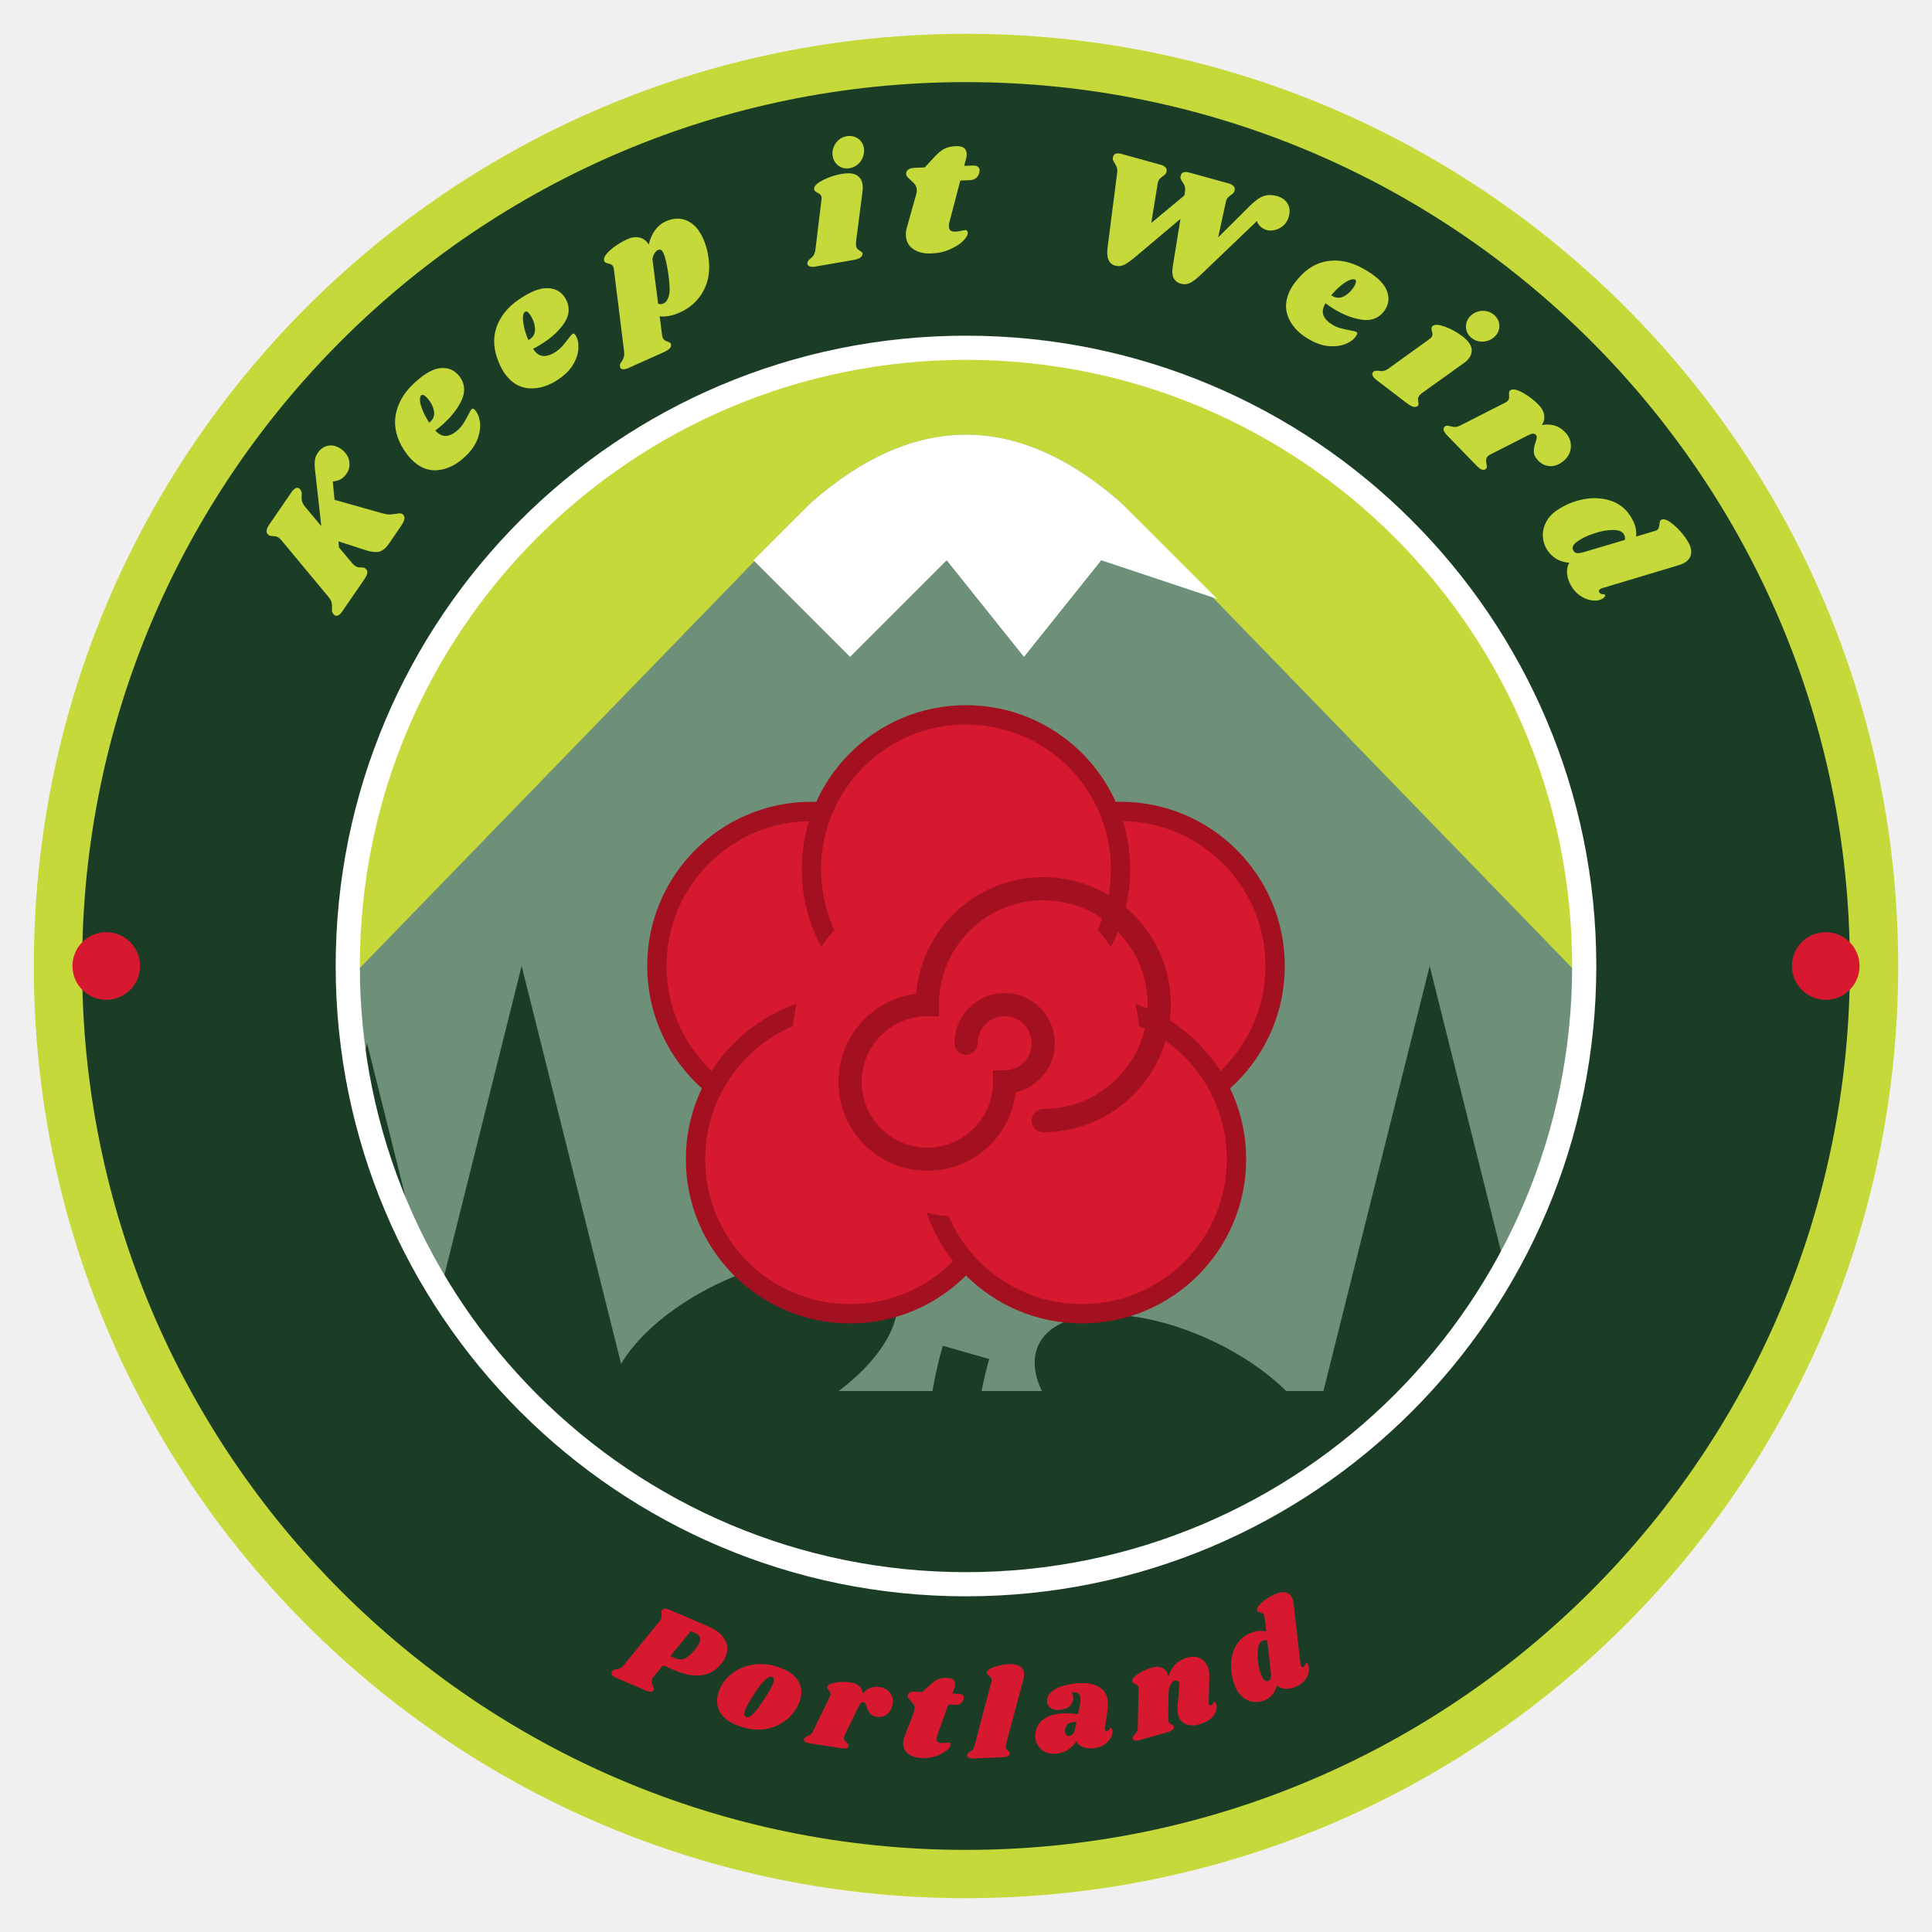
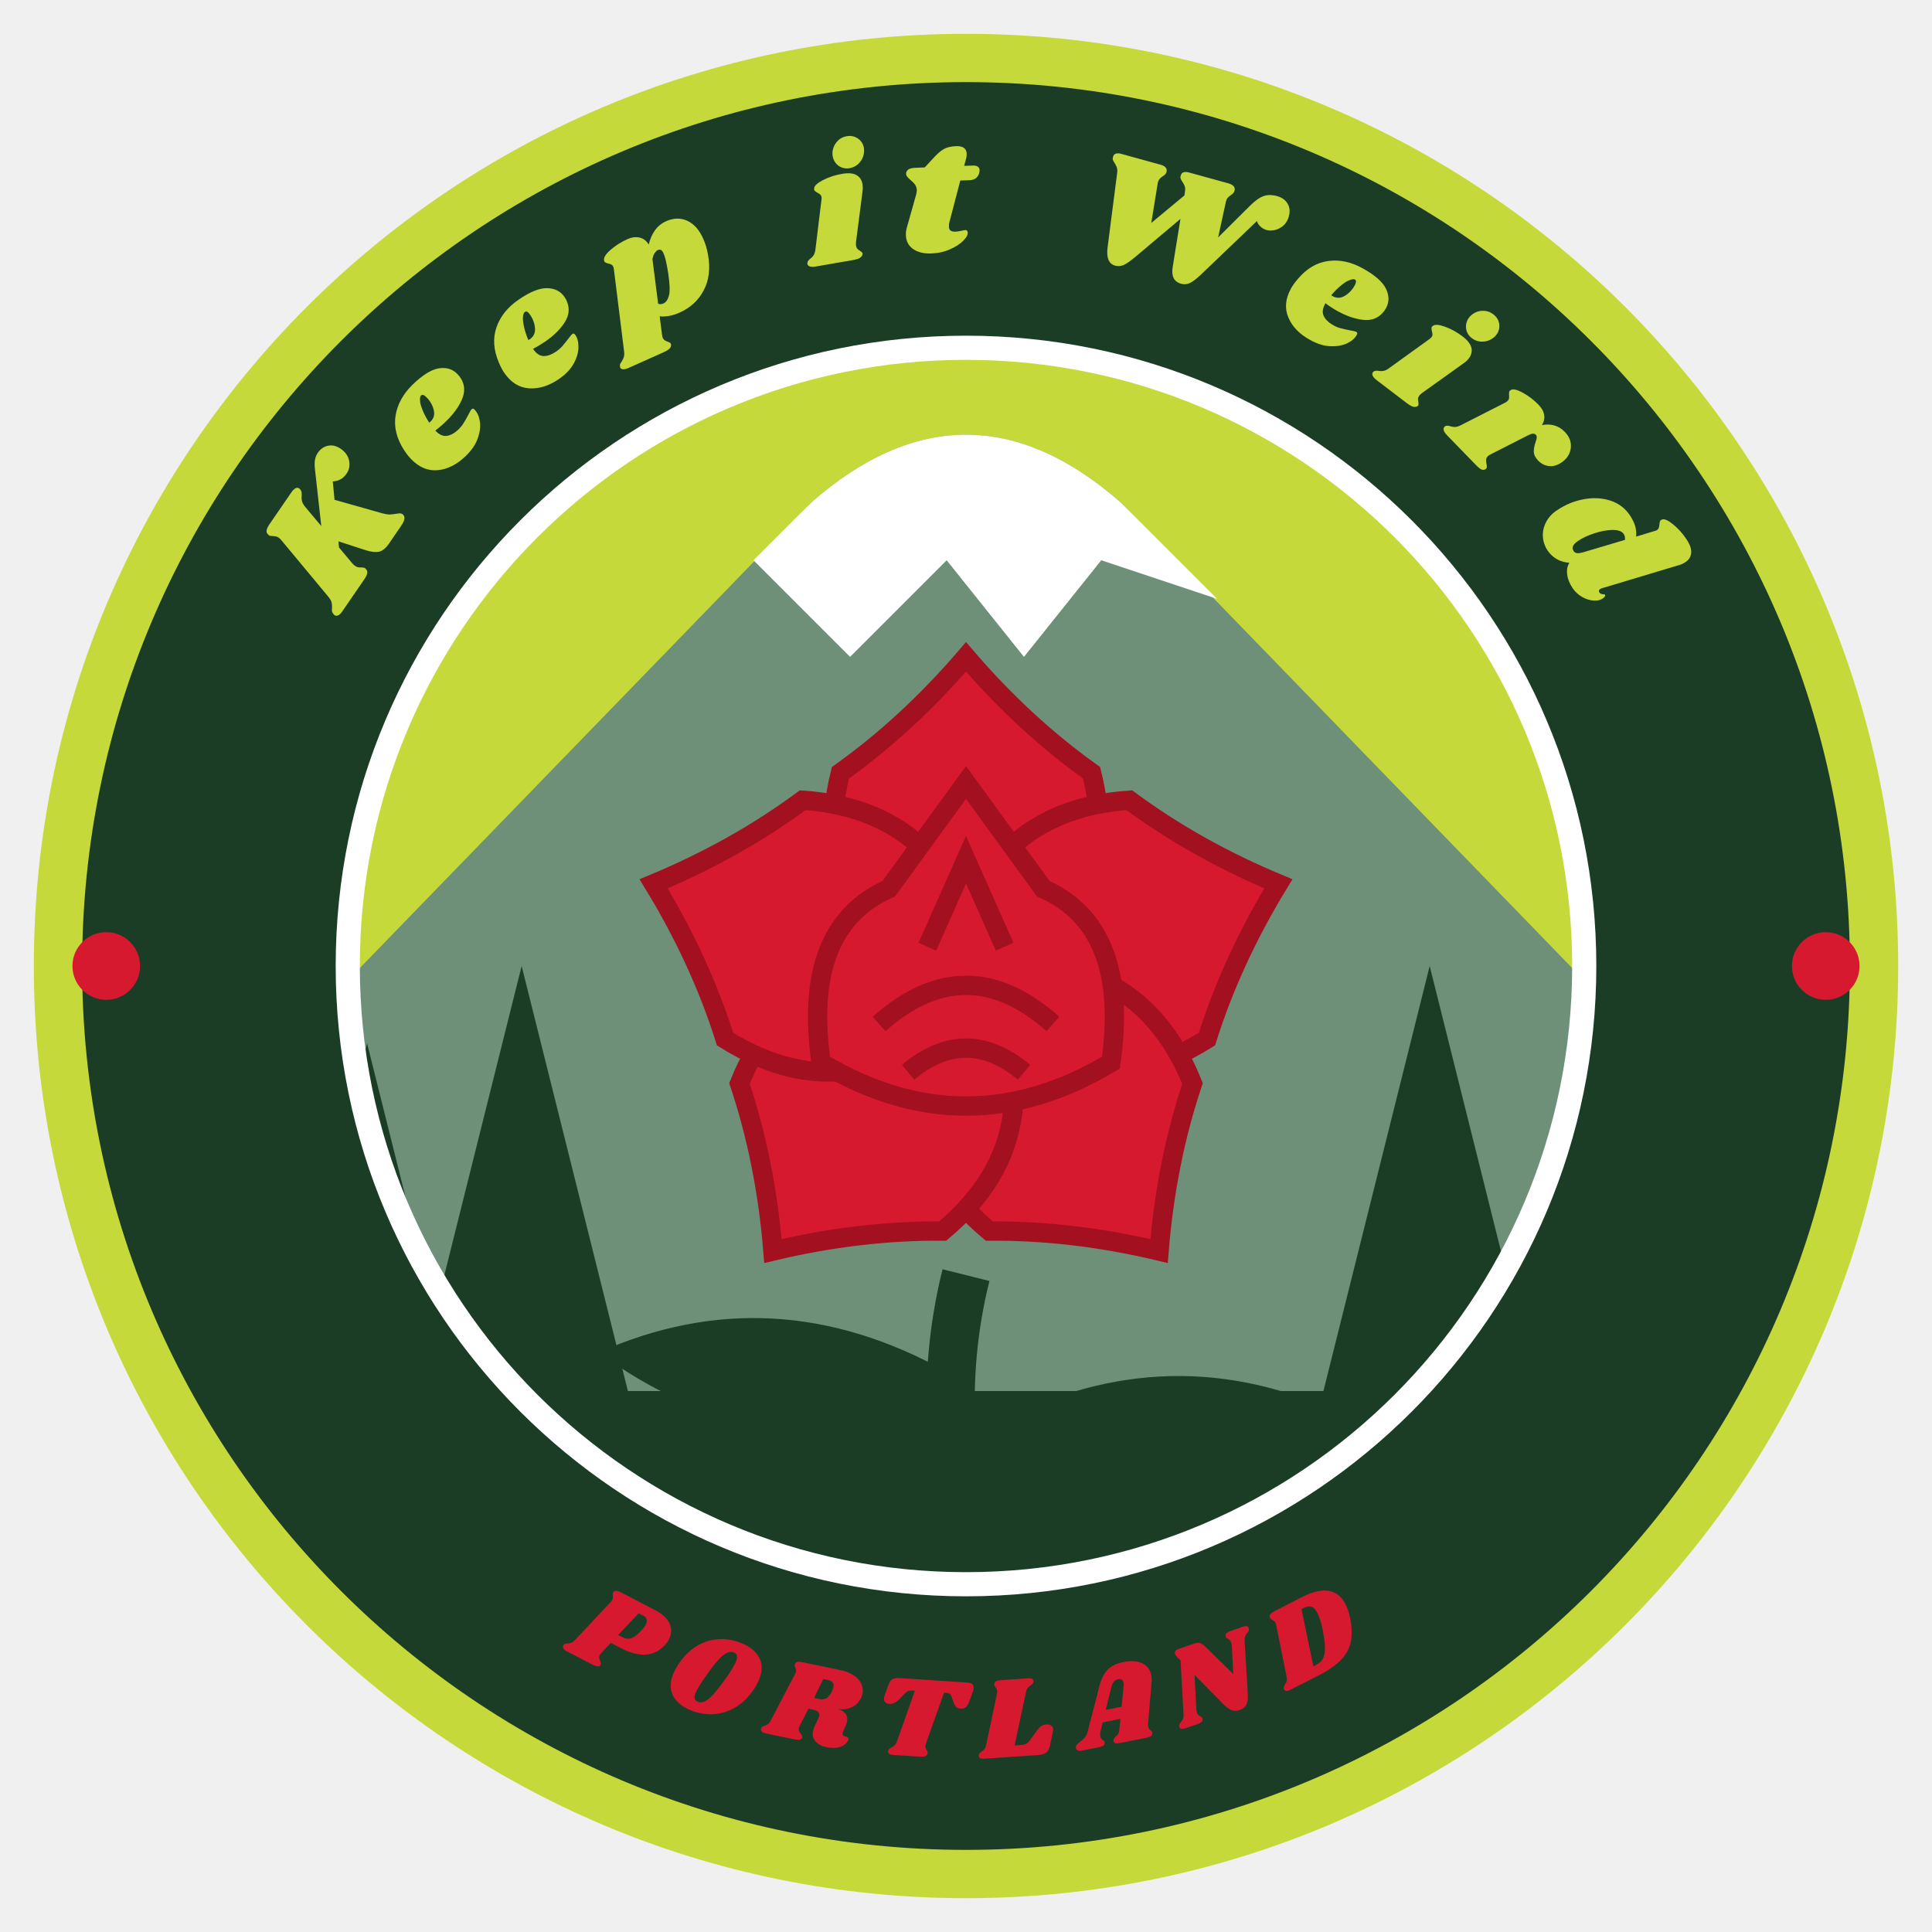
<svg xmlns="http://www.w3.org/2000/svg" viewBox="20 12 200 200" width="200" height="200" role="img" aria-label="Portland patch">
  <defs>
    <clipPath id="ring">
      <circle cx="120" cy="112" r="64" />
    </clipPath>
  </defs>
  <circle cx="120" cy="112" r="94" fill="#1B3D26" stroke="#C6D93B" stroke-width="5" />
  <circle cx="120" cy="112" r="64" fill="#C6D93B" />
  <g clip-path="url(#ring)">
    <path d="M40 130 L104 64 Q120 50 136 64 L200 130 V190 H40 Z" fill="#6E8F78" />
    <path d="M104 64 Q120 50 136 64 L146 74 L134 70 L126 80 L118 70 L108 80 L98 70 Z" fill="#FFFFFF" />
    <g fill="#1B3D26">
      <path d="M48 160 L58 120 L68 160 Z" />
      <path d="M62 160 L74 112 L86 160 Z" />
      <path d="M156 160 L168 112 L180 160 Z" />
      <path d="M174 160 L184 122 L194 160 Z" />
      <rect x="40" y="156" width="160" height="40" />
    </g>
-     <g transform="translate(120 118)">
-       <path d="M0 34 Q-4 48 2 64" stroke="#1B3D26" stroke-width="5" fill="none" />
-       <ellipse cx="-22" cy="34" rx="16" ry="8" transform="rotate(-25 -22 34)" fill="#1B3D26" />
-       <ellipse cx="22" cy="40" rx="16" ry="8" transform="rotate(25 22 40)" fill="#1B3D26" />
-       <g fill="#D7192F" stroke="#A3101F" stroke-width="2">
-         <circle cx="-16" cy="-6" r="16" />
-         <circle cx="16" cy="-6" r="16" />
-         <circle cx="-12" cy="14" r="16" />
-         <circle cx="12" cy="14" r="16" />
-         <circle cx="0" cy="-16" r="16" />
-       </g>
-       <circle cx="0" cy="2" r="18" fill="#D7192F" />
-       <path d="M0 2 a4 4 0 1 1 4 4 a8 8 0 1 1 -8 -8 a12 12 0 1 1 12 12" fill="none" stroke="#A3101F" stroke-width="2.4" stroke-linecap="round" />
+     <g transform="translate(120 114)">
+       <path d="M0 30 Q-4 46 2 64" stroke="#1B3D26" stroke-width="5" fill="none" />
+       <path d="M-2 40 Q-20 30 -38 38 Q-22 50 -2 44 Z" fill="#1B3D26" />
+       <path d="M2 46 Q20 36 38 44 Q22 56 2 50 Z" fill="#1B3D26" />
+       <path d="M0 0 Q-17 -8 -13 -24 Q-6 -29 0 -36 Q6 -29 13 -24 Q17 -8 0 0 Z" transform="rotate(0) translate(0 2)" fill="#D7192F" stroke="#A3101F" stroke-width="2" stroke-linejoin="miter" />
+       <path d="M0 0 Q-17 -8 -13 -24 Q-6 -29 0 -36 Q6 -29 13 -24 Q17 -8 0 0 Z" transform="rotate(72) translate(0 2)" fill="#D7192F" stroke="#A3101F" stroke-width="2" stroke-linejoin="miter" />
+       <path d="M0 0 Q-17 -8 -13 -24 Q-6 -29 0 -36 Q6 -29 13 -24 Q17 -8 0 0 Z" transform="rotate(144) translate(0 2)" fill="#D7192F" stroke="#A3101F" stroke-width="2" stroke-linejoin="miter" />
+       <path d="M0 0 Q-17 -8 -13 -24 Q-6 -29 0 -36 Q6 -29 13 -24 Q17 -8 0 0 Z" transform="rotate(216) translate(0 2)" fill="#D7192F" stroke="#A3101F" stroke-width="2" stroke-linejoin="miter" />
+       <path d="M0 0 Q-17 -8 -13 -24 Q-6 -29 0 -36 Q6 -29 13 -24 Q17 -8 0 0 Z" transform="rotate(288) translate(0 2)" fill="#D7192F" stroke="#A3101F" stroke-width="2" stroke-linejoin="miter" />
+       <path d="M-15 8 Q-17 -6 -8 -10 L0 -21 L8 -10 Q17 -6 15 8 Q0 17 -15 8 Z" fill="#D7192F" stroke="#A3101F" stroke-width="2" stroke-linejoin="miter" />
+       <path d="M-9 4 Q0 -4 9 4 M-4 -4 L0 -13 L4 -4 M-6 9 Q0 4 6 9" fill="none" stroke="#A3101F" stroke-width="2" stroke-linejoin="miter" />
    </g>
  </g>
  <circle cx="120" cy="112" r="64" fill="none" stroke="#FFFFFF" stroke-width="2.5" />
  <path d="M55.26 58.45Q55.99 58.95 56.14 59.69Q56.29 60.44 55.87 61.04Q55.6 61.43 55.27 61.61Q54.94 61.8 54.45 61.84L54.63 63.74L59.59 65.14Q60.03 65.26 60.34 65.26Q60.65 65.25 61 65.19Q61.26 65.14 61.4 65.14Q61.53 65.14 61.66 65.22Q61.88 65.38 61.87 65.67Q61.85 65.96 61.51 66.46L60.25 68.3Q59.77 68.98 59.25 69.11Q58.72 69.23 57.87 68.96L55.04 68.04L55.09 68.67L56.44 70.28Q56.59 70.47 56.76 70.58Q56.92 70.7 57.07 70.72Q57.21 70.75 57.41 70.74Q57.68 70.74 57.79 70.82Q57.82 70.84 57.91 70.94Q58.07 71.13 58.01 71.38Q57.95 71.63 57.68 72.02L55.42 75.31Q55.22 75.61 55.01 75.7Q54.8 75.8 54.63 75.68Q54.55 75.62 54.48 75.51Q54.36 75.35 54.36 75.17Q54.37 74.98 54.37 74.95Q54.39 74.62 54.33 74.38Q54.28 74.14 54.02 73.81L49.15 67.95Q49.01 67.77 48.84 67.65Q48.69 67.55 48.55 67.53Q48.41 67.5 48.21 67.49Q47.94 67.49 47.83 67.41Q47.79 67.38 47.7 67.28Q47.55 67.1 47.61 66.86Q47.66 66.61 47.93 66.22L50.19 62.93Q50.4 62.64 50.6 62.54Q50.8 62.44 50.97 62.56Q51.04 62.6 51.12 62.72Q51.19 62.83 51.22 62.96Q51.24 63.09 51.23 63.18Q51.22 63.27 51.23 63.31Q51.2 63.62 51.26 63.87Q51.32 64.12 51.57 64.44L53.26 66.46L52.6 60.54Q52.54 59.97 52.61 59.58Q52.68 59.19 52.91 58.86Q53.32 58.27 53.97 58.14Q54.61 58.01 55.26 58.45Z M67.35 50.72Q67.58 50.95 67.72 51.19Q68.32 52.17 67.83 53.33Q67.33 54.49 66.2 55.59Q65.63 56.15 65.06 56.57Q65.66 57.21 66.26 57.12Q66.87 57.03 67.5 56.42Q67.79 56.13 67.99 55.8Q68.2 55.48 68.48 54.94Q68.7 54.48 68.82 54.37Q68.96 54.23 69.11 54.39Q69.54 54.81 69.67 55.6Q69.8 56.39 69.47 57.34Q69.15 58.3 68.23 59.19Q66.88 60.51 65.35 60.67Q63.83 60.83 62.56 59.53Q62.2 59.16 61.82 58.58Q60.67 56.79 60.95 55.02Q61.24 53.26 62.71 51.82Q64.26 50.32 65.43 50.13Q66.61 49.95 67.35 50.72ZM64.58 55.63Q65.09 55.14 64.89 54.4Q64.7 53.66 64.11 53.09Q63.77 52.76 63.59 52.94Q63.45 53.07 63.48 53.46Q63.5 53.85 63.74 54.45Q63.98 55.05 64.43 55.75Q64.49 55.72 64.58 55.63Z M78.43 42.73Q78.61 42.99 78.71 43.26Q79.13 44.32 78.45 45.38Q77.77 46.44 76.47 47.34Q75.81 47.79 75.18 48.11Q75.66 48.84 76.27 48.86Q76.88 48.87 77.61 48.37Q77.94 48.14 78.2 47.85Q78.45 47.56 78.82 47.08Q79.12 46.67 79.26 46.57Q79.41 46.47 79.54 46.65Q79.89 47.13 79.88 47.93Q79.88 48.73 79.4 49.62Q78.92 50.5 77.87 51.23Q76.31 52.3 74.78 52.2Q73.24 52.1 72.21 50.61Q71.92 50.19 71.65 49.55Q70.81 47.59 71.39 45.9Q71.97 44.21 73.66 43.04Q75.44 41.81 76.63 41.83Q77.82 41.85 78.43 42.73ZM74.86 47.11Q75.45 46.7 75.38 45.94Q75.31 45.19 74.83 44.52Q74.55 44.14 74.34 44.29Q74.18 44.39 74.14 44.78Q74.1 45.17 74.24 45.8Q74.37 46.43 74.69 47.2Q74.76 47.17 74.86 47.11Z M92.8 36.72Q93.13 37.45 93.29 38.35Q93.68 40.48 92.85 42.05Q92.03 43.62 90.35 44.36Q89.28 44.84 88.29 44.75L88.53 46.63Q88.55 46.83 88.61 46.98Q88.69 47.15 88.82 47.23Q88.95 47.32 89.12 47.37Q89.3 47.44 89.38 47.5Q89.45 47.56 89.47 47.68Q89.49 47.91 89.3 48.1Q89.1 48.29 88.62 48.5L85.07 50.09Q84.66 50.27 84.43 50.22Q84.19 50.17 84.18 49.93Q84.15 49.79 84.2 49.68Q84.24 49.57 84.35 49.44Q84.51 49.18 84.58 48.96Q84.65 48.73 84.6 48.33L83.55 39.88Q83.53 39.72 83.49 39.62Q83.41 39.45 83.29 39.39Q83.17 39.32 82.97 39.28Q82.76 39.23 82.65 39.16Q82.55 39.1 82.53 38.92Q82.46 38.52 83.22 37.85Q83.99 37.19 84.95 36.76Q85.63 36.45 86.23 36.6Q86.82 36.74 87.15 37.32Q87.61 35.5 88.93 34.91Q90.12 34.38 91.16 34.86Q92.2 35.35 92.8 36.72ZM88.7 38.25Q88.56 37.92 88.41 37.87Q88.27 37.81 88.08 37.89Q87.94 37.96 87.78 38.19Q87.62 38.41 87.54 38.82L88.13 43.44Q88.4 43.54 88.67 43.42Q89.08 43.24 89.25 42.59Q89.42 41.95 89.18 40.33Q88.94 38.78 88.7 38.25Z  M109.28 31.04Q109.34 31.43 109.29 31.8L108.61 37.08Q108.6 37.29 108.62 37.44Q108.66 37.66 108.77 37.77Q108.87 37.88 109.04 37.97Q109.18 38.07 109.24 38.13Q109.31 38.2 109.29 38.32Q109.25 38.55 109.01 38.7Q108.78 38.84 108.26 38.93L104.44 39.59Q104 39.67 103.78 39.56Q103.55 39.45 103.58 39.21Q103.61 38.99 103.87 38.79Q104.1 38.62 104.24 38.4Q104.37 38.19 104.42 37.77L105.04 32.67Q105.06 32.51 105.05 32.41Q105.01 32.23 104.91 32.14Q104.81 32.04 104.62 31.95Q104.43 31.85 104.35 31.76Q104.26 31.67 104.28 31.49Q104.32 31.09 105.22 30.63Q106.13 30.17 107.16 30Q108.14 29.83 108.65 30.12Q109.17 30.41 109.28 31.04ZM109.43 27.31Q109.5 27.75 109.35 28.2Q109.19 28.66 108.83 28.99Q108.46 29.32 107.96 29.41Q107.32 29.52 106.82 29.17Q106.32 28.81 106.2 28.18Q106.12 27.76 106.27 27.31Q106.42 26.86 106.77 26.53Q107.13 26.19 107.65 26.1Q108.3 25.99 108.81 26.34Q109.32 26.69 109.43 27.31Z M121.41 29.62Q121.41 29.69 121.38 29.86Q121.19 30.62 120.39 30.65L119.41 30.69L118.3 34.93Q118.22 35.19 118.23 35.46Q118.25 35.77 118.42 35.88Q118.6 35.99 118.9 35.98Q119.17 35.97 119.58 35.88Q119.78 35.83 119.93 35.82Q120.05 35.81 120.11 35.89Q120.18 35.96 120.18 36.08Q120.21 36.42 119.71 36.93Q119.21 37.43 118.34 37.81Q117.47 38.2 116.4 38.24Q115.25 38.28 114.53 37.78Q113.81 37.28 113.78 36.37Q113.76 35.94 113.88 35.55L114.84 32.14Q114.91 31.85 114.91 31.68Q114.89 31.34 114.72 31.11Q114.55 30.87 114.25 30.63Q113.99 30.4 113.88 30.25Q113.77 30.09 113.81 29.87Q113.87 29.64 114.09 29.51Q114.31 29.39 114.78 29.37L115.73 29.33L116.76 28.22Q117.3 27.64 117.76 27.4Q118.22 27.16 118.96 27.13Q120.03 27.09 120.07 27.9Q120.08 28.16 120.02 28.38L119.81 29.17L120.71 29.14Q121.03 29.12 121.22 29.25Q121.4 29.38 121.41 29.62Z  M151.11 35.81Q150.73 35.7 150.45 35.42Q150.16 35.14 150.13 34.87L144.32 40.43Q143.65 41.07 143.19 41.29Q142.73 41.51 142.26 41.37Q141.16 41.07 141.4 39.62L142.2 34.66L137.56 38.57Q136.76 39.24 136.33 39.43Q135.9 39.62 135.44 39.5Q134.44 39.22 134.66 37.59L135.65 29.89Q135.69 29.55 135.61 29.32Q135.52 29.08 135.36 28.84Q135.25 28.67 135.21 28.56Q135.16 28.45 135.2 28.34Q135.28 27.71 136.08 27.93L140.17 29.06Q140.54 29.16 140.69 29.37Q140.83 29.57 140.75 29.83Q140.71 29.96 140.6 30.07Q140.49 30.17 140.38 30.24Q140.15 30.39 140.02 30.55Q139.89 30.71 139.84 31.01L139.18 35.08L142.61 32.23L142.67 31.82Q142.72 31.5 142.64 31.27Q142.56 31.04 142.38 30.79Q142.26 30.6 142.22 30.49Q142.18 30.39 142.21 30.27Q142.3 29.64 143.1 29.86L147.2 30.99Q147.57 31.1 147.73 31.31Q147.88 31.52 147.79 31.77Q147.73 31.99 147.43 32.19Q147.21 32.34 147.08 32.49Q146.95 32.65 146.89 32.95L146.1 36.58L149.38 33.32Q150.17 32.53 150.78 32.31Q151.39 32.08 152.21 32.3Q152.95 32.51 153.29 33.08Q153.63 33.64 153.42 34.4Q153.26 34.99 152.86 35.35Q152.46 35.7 151.98 35.81Q151.5 35.92 151.11 35.81Z M163.48 43.9Q163.32 44.19 163.13 44.39Q162.36 45.25 161.11 45.11Q159.86 44.97 158.47 44.21Q157.77 43.82 157.21 43.39Q156.77 44.16 157.03 44.71Q157.29 45.26 158.06 45.69Q158.42 45.89 158.79 45.98Q159.16 46.08 159.76 46.2Q160.26 46.28 160.41 46.36Q160.57 46.45 160.46 46.65Q160.19 47.18 159.47 47.53Q158.75 47.88 157.74 47.84Q156.73 47.81 155.62 47.19Q153.96 46.28 153.37 44.86Q152.77 43.45 153.65 41.85Q153.9 41.41 154.35 40.88Q155.73 39.25 157.5 39.02Q159.27 38.78 161.07 39.78Q162.96 40.82 163.48 41.9Q163.99 42.97 163.48 43.9ZM157.96 42.66Q158.59 43.01 159.24 42.61Q159.89 42.21 160.27 41.49Q160.48 41.06 160.26 40.94Q160.09 40.85 159.73 40.99Q159.36 41.12 158.86 41.52Q158.35 41.93 157.81 42.56Q157.86 42.61 157.96 42.66Z M172.06 49.09Q171.83 49.4 171.51 49.61L167.19 52.7Q167.02 52.83 166.93 52.95Q166.8 53.13 166.79 53.28Q166.78 53.43 166.83 53.62Q166.85 53.79 166.84 53.88Q166.84 53.97 166.74 54.05Q166.54 54.17 166.27 54.1Q166.01 54.02 165.59 53.7L162.51 51.35Q162.16 51.08 162.08 50.84Q162.01 50.61 162.2 50.46Q162.38 50.34 162.7 50.39Q162.99 50.44 163.24 50.39Q163.49 50.35 163.83 50.09L167.99 47.09Q168.12 47 168.18 46.91Q168.29 46.77 168.29 46.63Q168.29 46.49 168.23 46.29Q168.18 46.08 168.19 45.96Q168.19 45.83 168.34 45.73Q168.66 45.48 169.61 45.83Q170.56 46.18 171.4 46.82Q172.18 47.42 172.32 48Q172.45 48.57 172.06 49.09ZM174.9 46.66Q174.63 47.01 174.19 47.21Q173.75 47.4 173.26 47.36Q172.77 47.32 172.37 47.01Q171.85 46.62 171.77 46.01Q171.69 45.4 172.07 44.88Q172.33 44.54 172.75 44.34Q173.18 44.14 173.67 44.18Q174.16 44.21 174.58 44.53Q175.11 44.93 175.2 45.54Q175.28 46.16 174.9 46.66Z M181.99 59.6Q181.76 59.82 181.52 59.96Q180.9 60.33 180.3 60.24Q179.7 60.16 179.24 59.69Q178.79 59.22 178.78 58.77Q178.77 58.32 178.96 57.78Q179.07 57.48 179.08 57.3Q179.1 57.12 178.99 57.01Q178.87 56.89 178.69 56.89Q178.5 56.9 178.19 57.06L174.22 59.08Q174.14 59.11 174.02 59.23Q173.86 59.39 173.84 59.58Q173.83 59.77 173.88 60.02Q173.93 60.26 173.92 60.37Q173.9 60.48 173.79 60.56Q173.61 60.69 173.39 60.61Q173.17 60.53 172.81 60.16L169.78 57.04Q169.48 56.72 169.44 56.48Q169.41 56.24 169.62 56.11Q169.81 56.02 170.12 56.12Q170.4 56.21 170.65 56.2Q170.9 56.19 171.28 55.99L175.86 53.66Q175.94 53.62 176.05 53.52Q176.19 53.39 176.21 53.26Q176.23 53.14 176.22 52.91Q176.2 52.69 176.23 52.57Q176.25 52.45 176.41 52.37Q176.76 52.17 177.65 52.66Q178.54 53.15 179.27 53.9Q179.76 54.4 179.85 54.95Q179.94 55.5 179.62 56Q181.06 55.75 181.98 56.7Q182.64 57.38 182.62 58.19Q182.6 59.01 181.99 59.6Z M185.64 72.98Q185.54 73.04 185.52 73.14Q185.5 73.23 185.56 73.32Q185.67 73.49 185.9 73.51Q186.13 73.53 186.16 73.57Q186.2 73.64 186.13 73.75Q186.06 73.86 185.93 73.95Q185.56 74.21 184.96 74.17Q184.36 74.13 183.77 73.79Q183.18 73.45 182.78 72.86Q182.31 72.15 182.23 71.45Q182.15 70.75 182.46 70.26Q181.71 70.2 181.14 69.87Q180.57 69.53 180.2 68.98Q179.77 68.33 179.72 67.56Q179.67 66.78 180.05 66.05Q180.43 65.31 181.2 64.81Q182.48 63.95 183.95 63.68Q185.41 63.41 186.7 63.82Q187.98 64.23 188.73 65.35Q189.13 65.96 189.28 66.48Q189.42 67.01 189.37 67.55L191.28 66.97Q191.44 66.93 191.52 66.88Q191.68 66.77 191.72 66.63Q191.77 66.48 191.78 66.29Q191.8 66.07 191.85 65.95Q191.89 65.83 192.06 65.78Q192.44 65.65 193.22 66.3Q194 66.94 194.58 67.82Q195.13 68.64 195.07 69.24Q195.02 69.83 194.48 70.19Q194.17 70.4 193.81 70.5L185.81 72.9Q185.68 72.95 185.64 72.98ZM188.08 67.27Q187.81 66.86 186.94 66.86Q186.07 66.87 185.04 67.21Q184.02 67.54 183.33 68.02Q182.56 68.54 182.9 69.04Q183.02 69.23 183.25 69.26Q183.48 69.29 183.9 69.17L188.21 67.89Q188.26 67.53 188.08 67.27Z" fill="#C6D93B" />
-   <path d="M95.11 183.51Q94.95 183.87 94.68 184.22Q93.83 185.27 92.6 185.42Q91.36 185.57 89.86 184.92L88.63 184.39L87.6 185.66Q87.55 185.72 87.49 185.84Q87.42 186.01 87.45 186.15Q87.49 186.29 87.58 186.5Q87.66 186.67 87.68 186.75Q87.7 186.83 87.67 186.92Q87.58 187.12 87.35 187.12Q87.13 187.12 86.76 186.96L83.76 185.67Q83.45 185.54 83.34 185.36Q83.24 185.18 83.37 185Q83.44 184.9 83.53 184.86Q83.63 184.82 83.8 184.8Q84.05 184.76 84.23 184.68Q84.4 184.6 84.59 184.36L88.27 179.84Q88.38 179.71 88.44 179.57Q88.5 179.43 88.5 179.33Q88.49 179.22 88.47 179.07Q88.43 178.87 88.47 178.77Q88.49 178.74 88.55 178.65Q88.67 178.52 88.86 178.52Q89.05 178.52 89.38 178.67L93.33 180.37Q94.6 180.92 95.05 181.76Q95.5 182.61 95.11 183.51ZM92.39 182.06Q92.69 181.37 92.05 181.09L91.51 180.86L89.39 183.44L89.92 183.67Q90.42 183.88 90.87 183.7Q91.32 183.52 91.93 182.78Q92.25 182.39 92.39 182.06Z M102.85 187.91Q102.74 188.29 102.51 188.72Q101.98 189.68 101.11 190.26Q100.25 190.85 99.18 191Q98.12 191.15 97.02 190.84Q95.28 190.35 94.65 189.42Q94.01 188.49 94.34 187.33Q94.45 186.95 94.68 186.5Q95.2 185.59 96.08 185.02Q96.96 184.46 98.05 184.31Q99.14 184.17 100.24 184.48Q101.94 184.96 102.55 185.88Q103.17 186.8 102.85 187.91ZM98 187.47Q97.23 188.66 97.08 189.18Q97.01 189.46 97.07 189.57Q97.13 189.69 97.28 189.74Q97.53 189.84 97.95 189.44Q98.37 189.04 99.18 187.79Q99.91 186.69 100.07 186.14Q100.14 185.87 100.09 185.75Q100.04 185.63 99.89 185.58Q99.63 185.51 99.2 185.9Q98.77 186.28 98 187.47Z M112.41 188.4Q112.37 188.64 112.28 188.84Q112.07 189.34 111.67 189.57Q111.27 189.8 110.77 189.72Q110.28 189.64 110.06 189.37Q109.85 189.1 109.72 188.69Q109.65 188.45 109.57 188.34Q109.5 188.22 109.38 188.2Q109.25 188.18 109.14 188.27Q109.03 188.36 108.91 188.6L107.43 191.66Q107.39 191.72 107.37 191.85Q107.34 192.02 107.42 192.14Q107.5 192.27 107.65 192.39Q107.79 192.52 107.83 192.59Q107.87 192.67 107.85 192.77Q107.79 192.93 107.62 192.98Q107.45 193.03 107.06 192.97L103.78 192.46Q103.44 192.41 103.31 192.28Q103.18 192.15 103.25 191.97Q103.32 191.83 103.56 191.75Q103.77 191.67 103.92 191.55Q104.07 191.43 104.2 191.14L105.92 187.6Q105.96 187.54 105.98 187.42Q106 187.28 105.95 187.2Q105.91 187.11 105.8 186.98Q105.69 186.85 105.65 186.77Q105.61 186.68 105.67 186.56Q105.79 186.28 106.56 186.17Q107.32 186.05 108.12 186.18Q108.65 186.26 108.96 186.55Q109.27 186.84 109.3 187.3Q110.06 186.48 111.06 186.64Q111.78 186.75 112.14 187.25Q112.51 187.75 112.41 188.4Z M119.77 187.76Q119.77 187.82 119.74 187.94Q119.54 188.51 118.93 188.48L118.18 188.44L117.04 191.6Q116.97 191.79 116.96 192Q116.95 192.23 117.07 192.33Q117.2 192.43 117.43 192.44Q117.64 192.45 117.95 192.41Q118.11 192.38 118.23 192.39Q118.32 192.39 118.36 192.45Q118.4 192.51 118.4 192.6Q118.4 192.86 117.99 193.21Q117.57 193.56 116.88 193.8Q116.19 194.03 115.38 193.99Q114.49 193.94 113.98 193.52Q113.47 193.09 113.5 192.39Q113.52 192.06 113.64 191.77L114.6 189.24Q114.67 189.02 114.68 188.89Q114.69 188.63 114.58 188.44Q114.46 188.26 114.25 188.05Q114.07 187.86 114 187.73Q113.92 187.6 113.97 187.44Q114.03 187.27 114.2 187.19Q114.38 187.11 114.74 187.12L115.47 187.16L116.33 186.38Q116.78 185.98 117.14 185.82Q117.51 185.67 118.08 185.7Q118.9 185.74 118.87 186.37Q118.86 186.56 118.8 186.73L118.58 187.31L119.27 187.35Q119.52 187.36 119.65 187.47Q119.78 187.58 119.77 187.76Z M126.01 185.28Q126.02 185.57 125.94 185.85L124.15 192.55Q124.12 192.71 124.12 192.82Q124.13 192.99 124.2 193.09Q124.27 193.18 124.39 193.27Q124.48 193.36 124.52 193.41Q124.56 193.47 124.54 193.56Q124.48 193.73 124.29 193.82Q124.1 193.9 123.7 193.92L120.73 194.03Q120.4 194.04 120.24 193.94Q120.08 193.83 120.12 193.65Q120.17 193.49 120.38 193.37Q120.58 193.26 120.7 193.11Q120.82 192.96 120.9 192.65L122.63 186.09Q122.67 185.97 122.66 185.89Q122.66 185.75 122.58 185.66Q122.51 185.57 122.39 185.49Q122.25 185.39 122.19 185.31Q122.13 185.24 122.17 185.1Q122.23 184.8 122.96 184.55Q123.7 184.3 124.5 184.27Q125.26 184.25 125.62 184.52Q125.99 184.79 126.01 185.28Z M134.67 188.04Q134.73 188.47 134.65 189.03L134.38 190.88Q134.38 190.94 134.39 191.01Q134.42 191.22 134.58 191.2Q134.74 191.17 134.83 191.02Q134.92 190.87 134.96 190.87Q135.02 190.86 135.08 190.94Q135.14 191.02 135.15 191.14Q135.22 191.49 134.99 191.89Q134.77 192.29 134.34 192.58Q133.91 192.88 133.35 192.96Q132.69 193.06 132.17 192.88Q131.66 192.71 131.41 192.26Q131.1 192.78 130.6 193.1Q130.11 193.43 129.51 193.52Q128.83 193.61 128.32 193.42Q127.82 193.22 127.54 192.83Q127.25 192.45 127.19 191.99Q127.16 191.78 127.17 191.58Q127.24 190.66 127.87 190.11Q128.49 189.56 129.44 189.43Q130.51 189.27 131.59 189.46L131.79 188.56Q131.88 188 131.84 187.7Q131.78 187.4 131.56 187.27Q131.35 187.14 130.95 187.2Q131.06 187.4 131.09 187.61Q131.16 188.09 130.85 188.49Q130.54 188.89 129.87 188.99Q129.24 189.08 128.84 188.85Q128.45 188.63 128.39 188.21Q128.3 187.57 128.96 187.04Q129.62 186.51 131.1 186.3Q132.57 186.09 133.54 186.51Q134.51 186.93 134.67 188.04ZM130.25 191.29Q130.28 191.5 130.4 191.62Q130.51 191.73 130.69 191.7Q130.86 191.68 131.04 191.52Q131.22 191.35 131.27 191.07L131.43 190.27Q131.21 190.26 130.94 190.3Q130.58 190.35 130.39 190.66Q130.21 190.97 130.25 191.29Z M145.12 188.25Q145.11 188.3 145.14 188.4Q145.17 188.49 145.22 188.53Q145.28 188.57 145.36 188.54Q145.51 188.5 145.58 188.34Q145.65 188.18 145.68 188.17Q145.75 188.15 145.81 188.22Q145.87 188.29 145.9 188.4Q146.01 188.76 145.86 189.18Q145.71 189.59 145.29 189.95Q144.87 190.3 144.19 190.49Q143.37 190.73 142.77 190.49Q142.18 190.24 141.98 189.61Q141.85 189.14 141.91 188.51L142.09 186.51Q142.11 186.33 142.08 186.23Q142.03 186.07 141.9 186Q141.77 185.94 141.62 185.98Q141.34 186.06 141.17 186.39Q140.99 186.71 140.98 187.12L140.93 189.89Q140.92 190.04 140.95 190.17Q141 190.32 141.09 190.4Q141.17 190.47 141.32 190.54Q141.42 190.59 141.48 190.64Q141.53 190.69 141.53 190.79Q141.53 190.97 141.36 191.09Q141.2 191.22 140.8 191.34L137.95 192.14Q137.62 192.24 137.45 192.17Q137.27 192.1 137.26 191.92Q137.27 191.75 137.45 191.58Q137.61 191.43 137.69 191.25Q137.78 191.08 137.78 190.76L137.87 186.83Q137.88 186.76 137.85 186.64Q137.81 186.51 137.73 186.45Q137.65 186.39 137.5 186.31Q137.34 186.25 137.27 186.19Q137.2 186.13 137.2 185.99Q137.2 185.68 137.85 185.26Q138.5 184.84 139.27 184.62Q139.9 184.44 140.36 184.68Q140.82 184.92 140.95 185.55Q141.26 184.66 141.75 184.22Q142.25 183.78 142.93 183.58Q143.69 183.37 144.29 183.7Q144.89 184.03 145.1 184.77Q145.21 185.15 145.19 185.56Z M154.67 184.46Q154.7 184.54 154.77 184.57Q154.84 184.6 154.91 184.57Q155.06 184.5 155.1 184.34Q155.15 184.17 155.19 184.15Q155.24 184.12 155.32 184.19Q155.39 184.26 155.44 184.37Q155.59 184.69 155.48 185.13Q155.36 185.58 155.03 185.98Q154.69 186.38 154.19 186.59Q153.59 186.85 153.05 186.82Q152.51 186.78 152.19 186.48Q152.05 187.04 151.72 187.43Q151.39 187.81 150.92 188.01Q150.37 188.25 149.78 188.18Q149.19 188.11 148.69 187.72Q148.19 187.34 147.91 186.69Q147.44 185.61 147.44 184.47Q147.43 183.33 147.92 182.42Q148.4 181.51 149.34 181.1Q149.86 180.88 150.27 180.84Q150.69 180.8 151.09 180.91L150.91 179.4Q150.9 179.28 150.87 179.21Q150.82 179.07 150.71 179.02Q150.61 178.96 150.47 178.93Q150.31 178.88 150.22 178.83Q150.14 178.79 150.12 178.65Q150.08 178.35 150.67 177.85Q151.26 177.35 152 177.03Q152.69 176.73 153.13 176.85Q153.57 176.97 153.77 177.42Q153.88 177.69 153.91 177.97L154.63 184.32Q154.65 184.42 154.67 184.46ZM150.7 181.84Q150.35 181.99 150.24 182.65Q150.13 183.31 150.24 184.13Q150.36 184.94 150.62 185.52Q150.91 186.18 151.34 185.99Q151.49 185.92 151.54 185.75Q151.6 185.58 151.57 185.25L151.19 181.83Q150.93 181.75 150.7 181.84Z" fill="#D7192F" />
+   <path d="M89.25 181.7Q89.09 182.02 88.81 182.32Q87.96 183.23 86.81 183.28Q85.67 183.34 84.33 182.64L83.23 182.07L82.2 183.17Q82.14 183.22 82.09 183.33Q82.01 183.48 82.03 183.61Q82.05 183.74 82.12 183.94Q82.18 184.11 82.2 184.19Q82.21 184.26 82.18 184.34Q82.08 184.52 81.87 184.5Q81.66 184.49 81.33 184.32L78.66 182.93Q78.38 182.79 78.3 182.61Q78.21 182.44 78.35 182.28Q78.42 182.2 78.51 182.17Q78.6 182.14 78.75 182.13Q78.99 182.11 79.16 182.05Q79.32 181.99 79.52 181.78L83.2 177.86Q83.31 177.75 83.38 177.62Q83.44 177.5 83.44 177.4Q83.45 177.3 83.44 177.16Q83.42 176.98 83.46 176.89Q83.48 176.86 83.54 176.78Q83.66 176.67 83.83 176.68Q84.01 176.7 84.3 176.85L87.83 178.69Q88.96 179.27 89.32 180.08Q89.67 180.89 89.25 181.7ZM86.85 180.18Q87.17 179.56 86.6 179.26L86.12 179.01L83.99 181.25L84.46 181.49Q84.91 181.73 85.34 181.59Q85.77 181.46 86.37 180.81Q86.7 180.48 86.85 180.18Z M98.64 185.71Q98.43 186.31 98 186.93Q97.21 188.08 96.19 188.71Q95.16 189.33 94.02 189.44Q92.87 189.54 91.72 189.13Q90.31 188.62 89.74 187.66Q89.18 186.7 89.63 185.44Q89.84 184.86 90.3 184.18Q91.07 183.05 92.09 182.42Q93.11 181.8 94.25 181.7Q95.38 181.6 96.55 182.02Q97.97 182.53 98.53 183.49Q99.1 184.44 98.64 185.71ZM93.21 185.31Q92.19 186.73 91.98 187.33Q91.85 187.68 91.92 187.88Q91.99 188.09 92.26 188.18Q92.6 188.3 92.97 188.12Q93.34 187.94 93.82 187.43Q94.29 186.91 94.99 185.95Q95.99 184.55 96.22 183.91Q96.34 183.55 96.28 183.35Q96.21 183.15 95.95 183.05Q95.61 182.93 95.24 183.11Q94.87 183.28 94.39 183.8Q93.9 184.32 93.21 185.31Z M106.78 188.94Q107.33 189.1 107.56 189.44Q107.78 189.78 107.68 190.24Q107.65 190.42 107.53 190.66L107.29 191.21Q107.24 191.32 107.23 191.37Q107.2 191.52 107.25 191.61Q107.31 191.71 107.43 191.73Q107.68 191.78 107.78 191.88Q107.87 191.97 107.8 192.15Q107.7 192.41 107.41 192.62Q107.12 192.83 106.66 192.91Q106.19 192.99 105.58 192.87Q104.8 192.71 104.42 192.26Q104.03 191.82 104.17 191.18Q104.22 190.93 104.35 190.66L104.69 189.95Q104.77 189.81 104.81 189.64Q104.86 189.37 104.7 189.22Q104.55 189.06 104.15 188.98L103.7 188.88L102.75 190.72Q102.72 190.79 102.69 190.89Q102.66 191.06 102.72 191.19Q102.78 191.33 102.89 191.49Q102.98 191.59 103.02 191.68Q103.06 191.77 103.05 191.85Q103 192.05 102.8 192.09Q102.59 192.13 102.23 192.06L99.28 191.44Q98.98 191.38 98.85 191.24Q98.72 191.09 98.81 190.9Q98.85 190.8 98.93 190.75Q99.01 190.7 99.15 190.65Q99.38 190.57 99.52 190.47Q99.67 190.36 99.79 190.1L102.28 185.34Q102.36 185.2 102.39 185.06Q102.42 184.93 102.39 184.83Q102.37 184.73 102.32 184.6Q102.25 184.43 102.27 184.33Q102.28 184.3 102.32 184.21Q102.4 184.07 102.57 184.03Q102.74 184 103.07 184.07L107.01 184.89Q107.82 185.06 108.37 185.43Q108.93 185.8 109.16 186.3Q109.39 186.8 109.28 187.34Q109.23 187.58 109.11 187.82Q108.78 188.46 108.18 188.73Q107.59 189.01 106.78 188.94ZM106.27 186.67Q106.4 186.05 105.72 185.91L105.22 185.81L104.27 187.78L104.77 187.88Q105.23 187.98 105.54 187.81Q105.85 187.64 106.13 187.07Q106.24 186.81 106.27 186.67Z M120.79 186.76Q120.78 186.93 120.69 187.18L120.34 188.13Q120.18 188.56 119.98 188.73Q119.77 188.9 119.41 188.87Q119.12 188.85 118.96 188.69Q118.81 188.52 118.69 188.18L118.52 187.67Q118.44 187.44 118.34 187.35Q118.23 187.26 118.01 187.24L117.73 187.22L115.86 192.47Q115.81 192.63 115.8 192.75Q115.79 192.89 115.83 192.99Q115.87 193.09 115.94 193.2Q116.04 193.38 116.03 193.48Q116.03 193.51 116 193.6Q115.93 193.75 115.75 193.81Q115.57 193.87 115.25 193.85L112.44 193.67Q112.18 193.65 112.05 193.56Q111.92 193.46 111.93 193.31Q111.93 193.24 111.98 193.17Q112.03 193.06 112.1 193.01Q112.17 192.96 112.31 192.89Q112.49 192.79 112.62 192.67Q112.75 192.55 112.85 192.28L114.71 187.02L114.44 187Q114.18 186.99 114 187.06Q113.83 187.13 113.62 187.35L113.19 187.81Q112.9 188.12 112.63 188.26Q112.36 188.41 112.06 188.39Q111.79 188.37 111.64 188.21Q111.49 188.06 111.51 187.81Q111.52 187.69 111.56 187.55L111.95 186.48Q112.07 186.15 112.2 185.98Q112.33 185.82 112.56 185.76Q112.78 185.69 113.19 185.72L120.17 186.18Q120.83 186.22 120.79 186.76Z M129.02 191Q129.03 191.11 129 191.24L128.7 192.67Q128.58 193.2 128.31 193.42Q128.04 193.64 127.49 193.68L121.87 194.06Q121.61 194.08 121.47 194Q121.33 193.93 121.32 193.79Q121.31 193.71 121.34 193.63Q121.37 193.53 121.45 193.46Q121.53 193.39 121.62 193.32Q121.81 193.19 121.92 193.05Q122.03 192.92 122.09 192.63L123.2 187.37Q123.24 187.21 123.23 187.07Q123.22 186.93 123.18 186.85Q123.13 186.76 123.05 186.64Q122.93 186.5 122.92 186.4Q122.92 186.36 122.94 186.27Q122.97 186.11 123.13 186.03Q123.29 185.95 123.62 185.93L126.44 185.74Q126.69 185.72 126.83 185.79Q126.98 185.86 126.98 186.01Q126.99 186.06 126.96 186.16Q126.93 186.25 126.87 186.32Q126.81 186.39 126.75 186.42Q126.7 186.46 126.68 186.48Q126.5 186.6 126.39 186.74Q126.27 186.88 126.21 187.16L125.03 192.69L125.78 192.64Q126.05 192.62 126.24 192.51Q126.43 192.41 126.63 192.13L127.39 191.09Q127.6 190.81 127.8 190.68Q128 190.54 128.3 190.52Q128.64 190.5 128.82 190.63Q129 190.75 129.02 191Z M138.85 190.41Q138.83 190.58 138.86 190.73Q138.89 190.86 138.94 190.94Q138.99 191.02 139.05 191.07Q139.1 191.11 139.11 191.13Q139.26 191.23 139.28 191.34Q139.28 191.37 139.28 191.47Q139.26 191.64 139.12 191.74Q138.97 191.83 138.64 191.9L135.85 192.45Q135.61 192.5 135.45 192.45Q135.3 192.39 135.27 192.25Q135.26 192.18 135.28 192.09Q135.3 191.99 135.35 191.92Q135.4 191.86 135.51 191.76Q135.68 191.62 135.77 191.47Q135.86 191.31 135.88 191L135.99 189.93L134.15 190.3L133.97 191.03Q133.85 191.5 133.9 191.75Q133.93 191.89 134 191.97Q134.06 192.05 134.17 192.13Q134.27 192.2 134.32 192.26Q134.36 192.32 134.36 192.43Q134.34 192.62 134.21 192.71Q134.08 192.81 133.76 192.87L132 193.22Q131.73 193.27 131.57 193.2Q131.41 193.13 131.38 192.96Q131.34 192.77 131.45 192.64Q131.57 192.5 131.81 192.31Q132.13 192.07 132.31 191.85Q132.49 191.64 132.58 191.31L133.81 186.55Q134.09 185.44 134.66 184.85Q135.22 184.27 136.29 184.06Q137.49 183.82 138.25 184.18Q139 184.54 139.18 185.41Q139.25 185.77 139.21 186.18ZM136.11 188.68 136.32 186.49Q136.34 186.34 136.31 186.18Q136.26 185.96 136.12 185.87Q135.97 185.79 135.75 185.83Q135.47 185.89 135.3 186.09Q135.13 186.3 135.02 186.76L134.46 189.01Z M149.26 180.52Q149.29 180.6 149.29 180.64Q149.29 180.77 149.25 180.85Q149.2 180.94 149.1 181.06Q148.97 181.22 148.9 181.38Q148.83 181.55 148.84 181.84L149.17 187.36Q149.21 188.11 149.02 188.48Q148.82 188.85 148.31 189.03Q147.86 189.18 147.46 189.02Q147.07 188.86 146.62 188.39L143.66 185.38L143.85 189.02Q143.87 189.18 143.91 189.29Q143.96 189.44 144.04 189.52Q144.13 189.59 144.25 189.67Q144.43 189.77 144.46 189.87Q144.49 189.94 144.49 189.98Q144.5 190.15 144.36 190.27Q144.22 190.39 143.9 190.5L142.67 190.92Q142.2 191.08 142.1 190.79Q142.07 190.71 142.07 190.67Q142.07 190.55 142.11 190.46Q142.16 190.37 142.26 190.25Q142.39 190.09 142.46 189.93Q142.53 189.76 142.52 189.48L142.21 183.88L141.89 183.57Q141.7 183.39 141.64 183.22Q141.52 182.86 141.98 182.71L143.66 182.13Q144.02 182 144.26 182.1Q144.51 182.2 144.87 182.55L147.67 185.3L147.51 182.3Q147.49 182.12 147.45 182.02Q147.4 181.88 147.32 181.8Q147.23 181.72 147.11 181.65Q146.93 181.54 146.9 181.44Q146.87 181.37 146.87 181.33Q146.86 181.16 147 181.04Q147.14 180.93 147.46 180.82L148.69 180.39Q149.16 180.23 149.26 180.52Z M159.29 178.07Q159.59 178.66 159.77 179.53Q160.05 180.95 159.83 181.99Q159.6 183.02 158.8 183.85Q157.99 184.68 156.46 185.46L153.55 186.94Q153.33 187.05 153.17 187.04Q153 187.03 152.94 186.9Q152.91 186.84 152.9 186.75Q152.88 186.64 152.92 186.56Q152.96 186.49 153.03 186.35Q153.16 186.17 153.2 186Q153.24 185.83 153.18 185.54L152.12 180.28Q152.1 180.12 152.03 179.99Q151.97 179.87 151.89 179.81Q151.81 179.75 151.69 179.68Q151.53 179.59 151.48 179.5Q151.47 179.47 151.44 179.37Q151.41 179.21 151.53 179.08Q151.64 178.95 151.94 178.79L154.82 177.31Q156.42 176.49 157.55 176.69Q158.68 176.88 159.29 178.07ZM156.38 178.98Q156.09 178.42 155.75 178.32Q155.4 178.23 154.96 178.45L154.73 178.58L155.96 184.5L156.21 184.37Q156.7 184.12 156.93 183.74Q157.16 183.36 157.16 182.65Q157.16 181.94 156.92 180.7Q156.68 179.56 156.38 178.98Z" fill="#D7192F" />
  <g fill="#D7192F">
    <circle cx="31" cy="112" r="3.5" />
    <circle cx="209" cy="112" r="3.5" />
  </g>
</svg>
